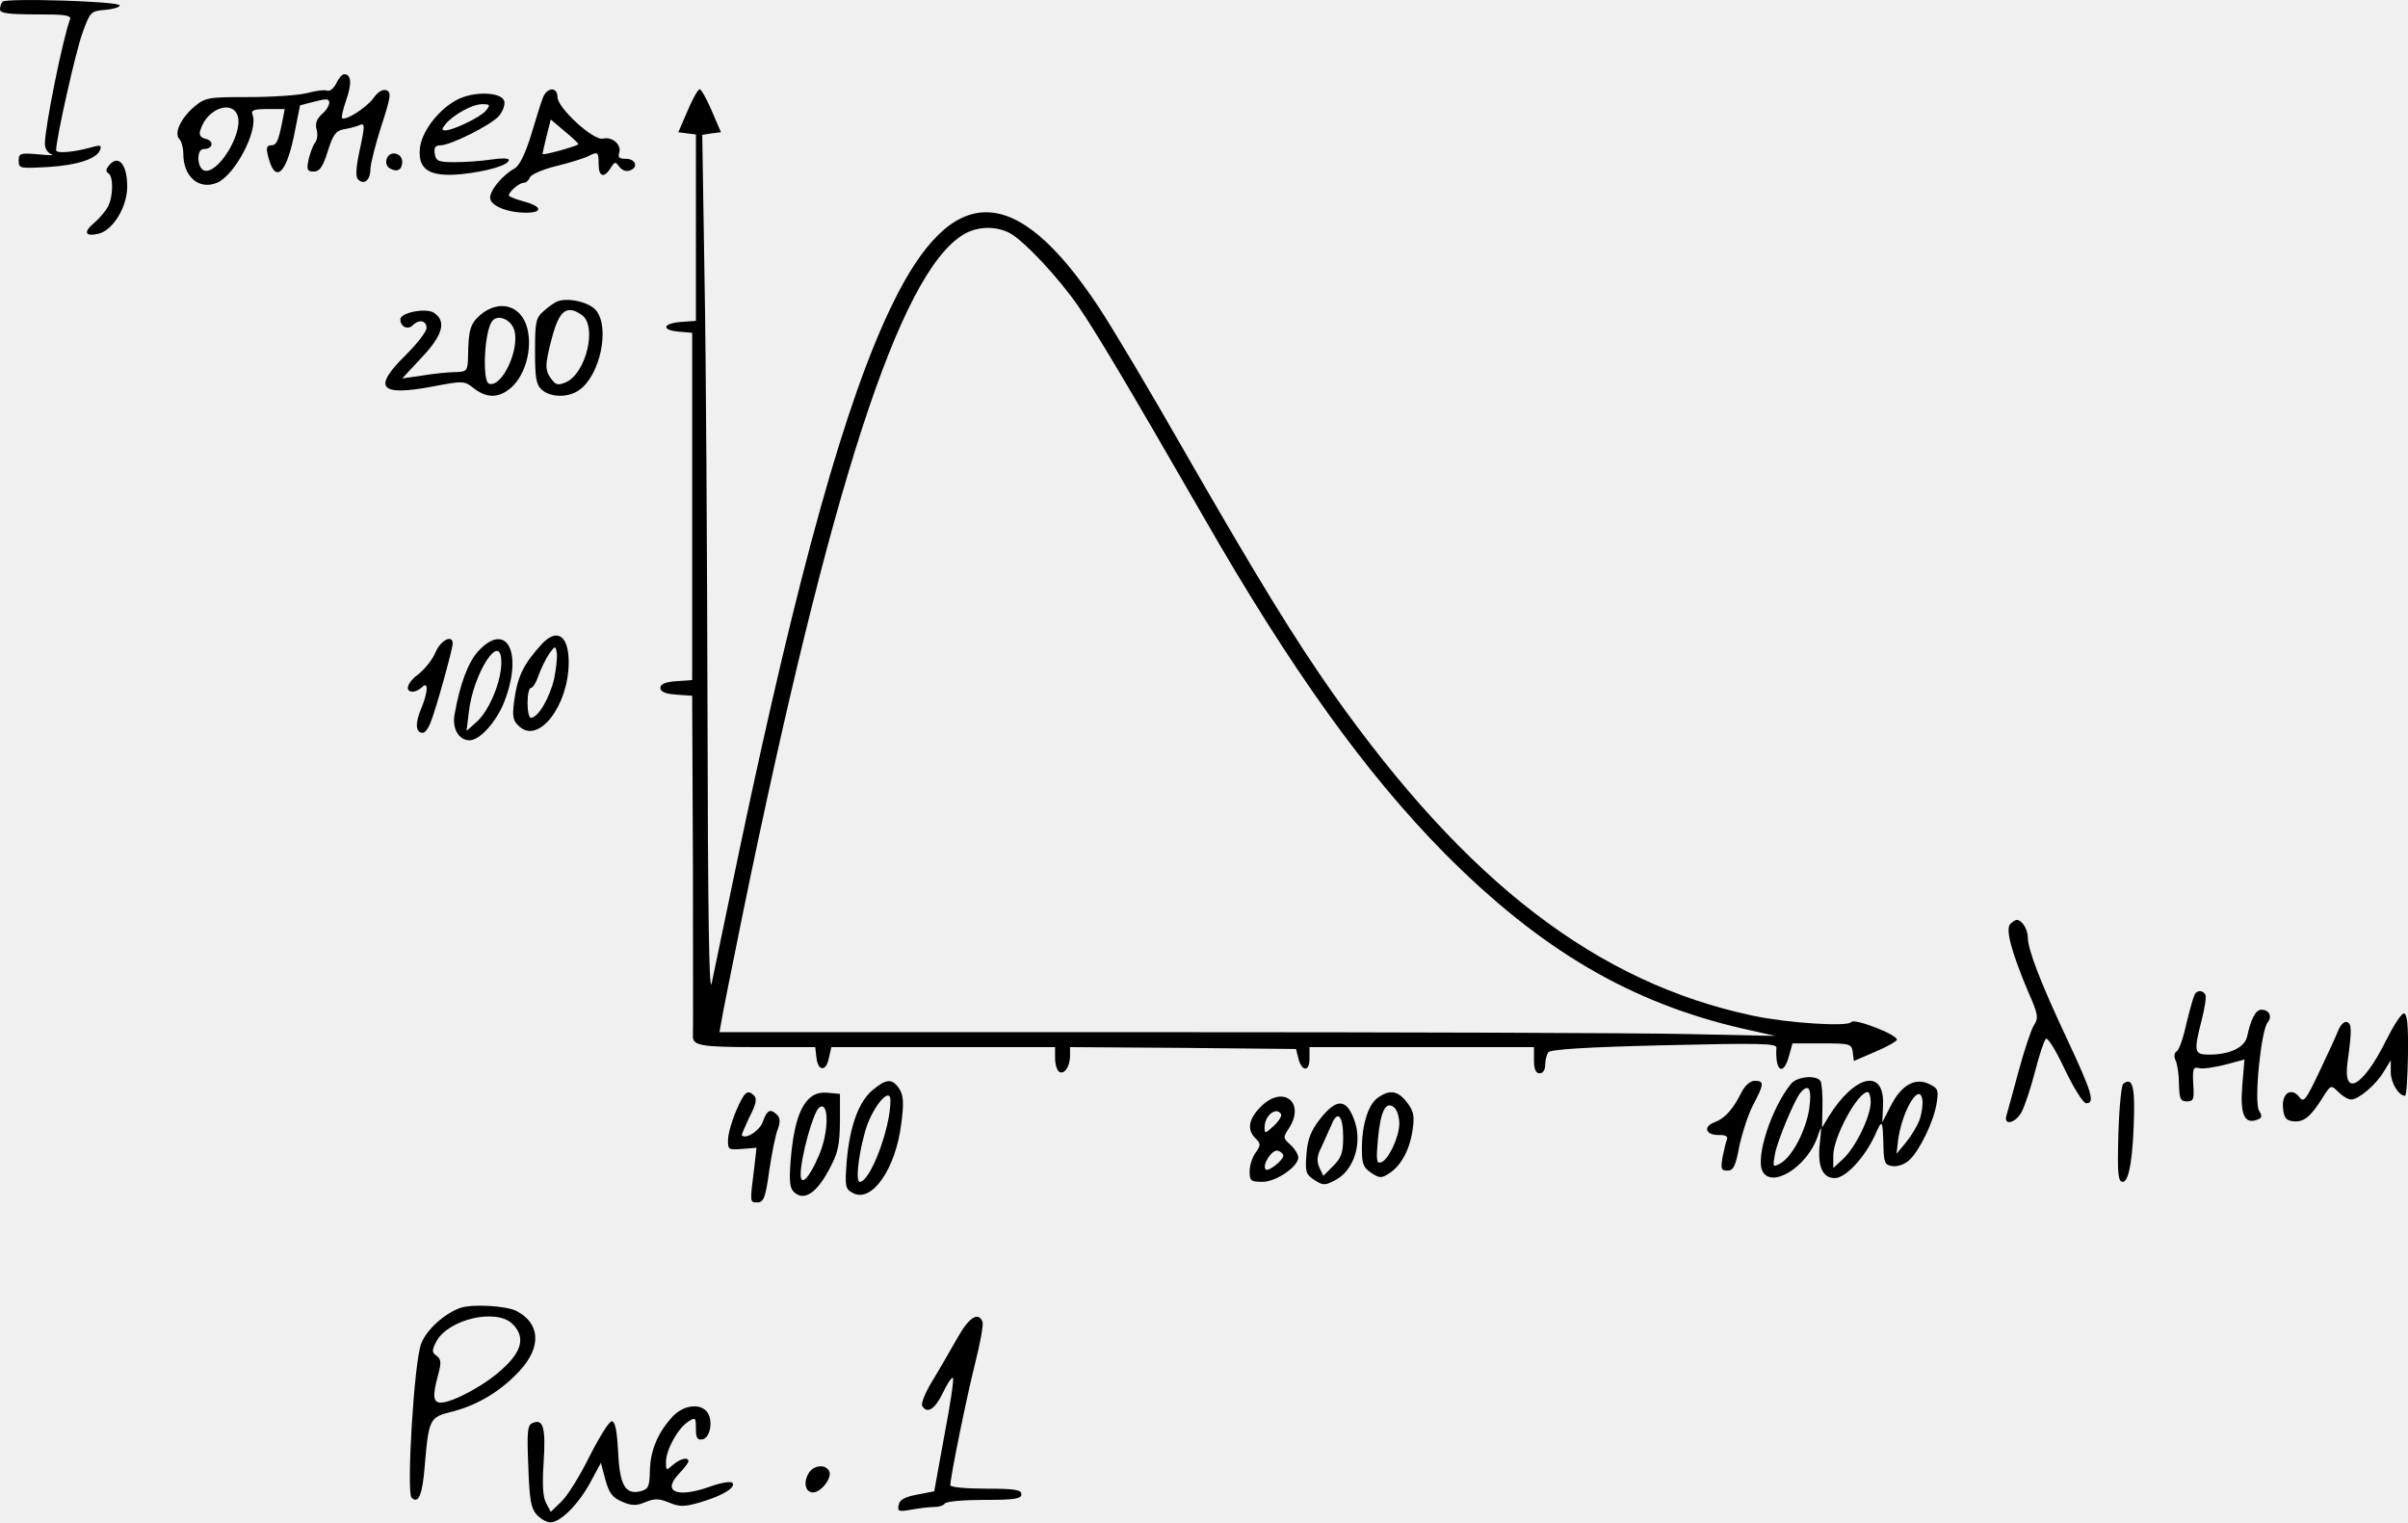
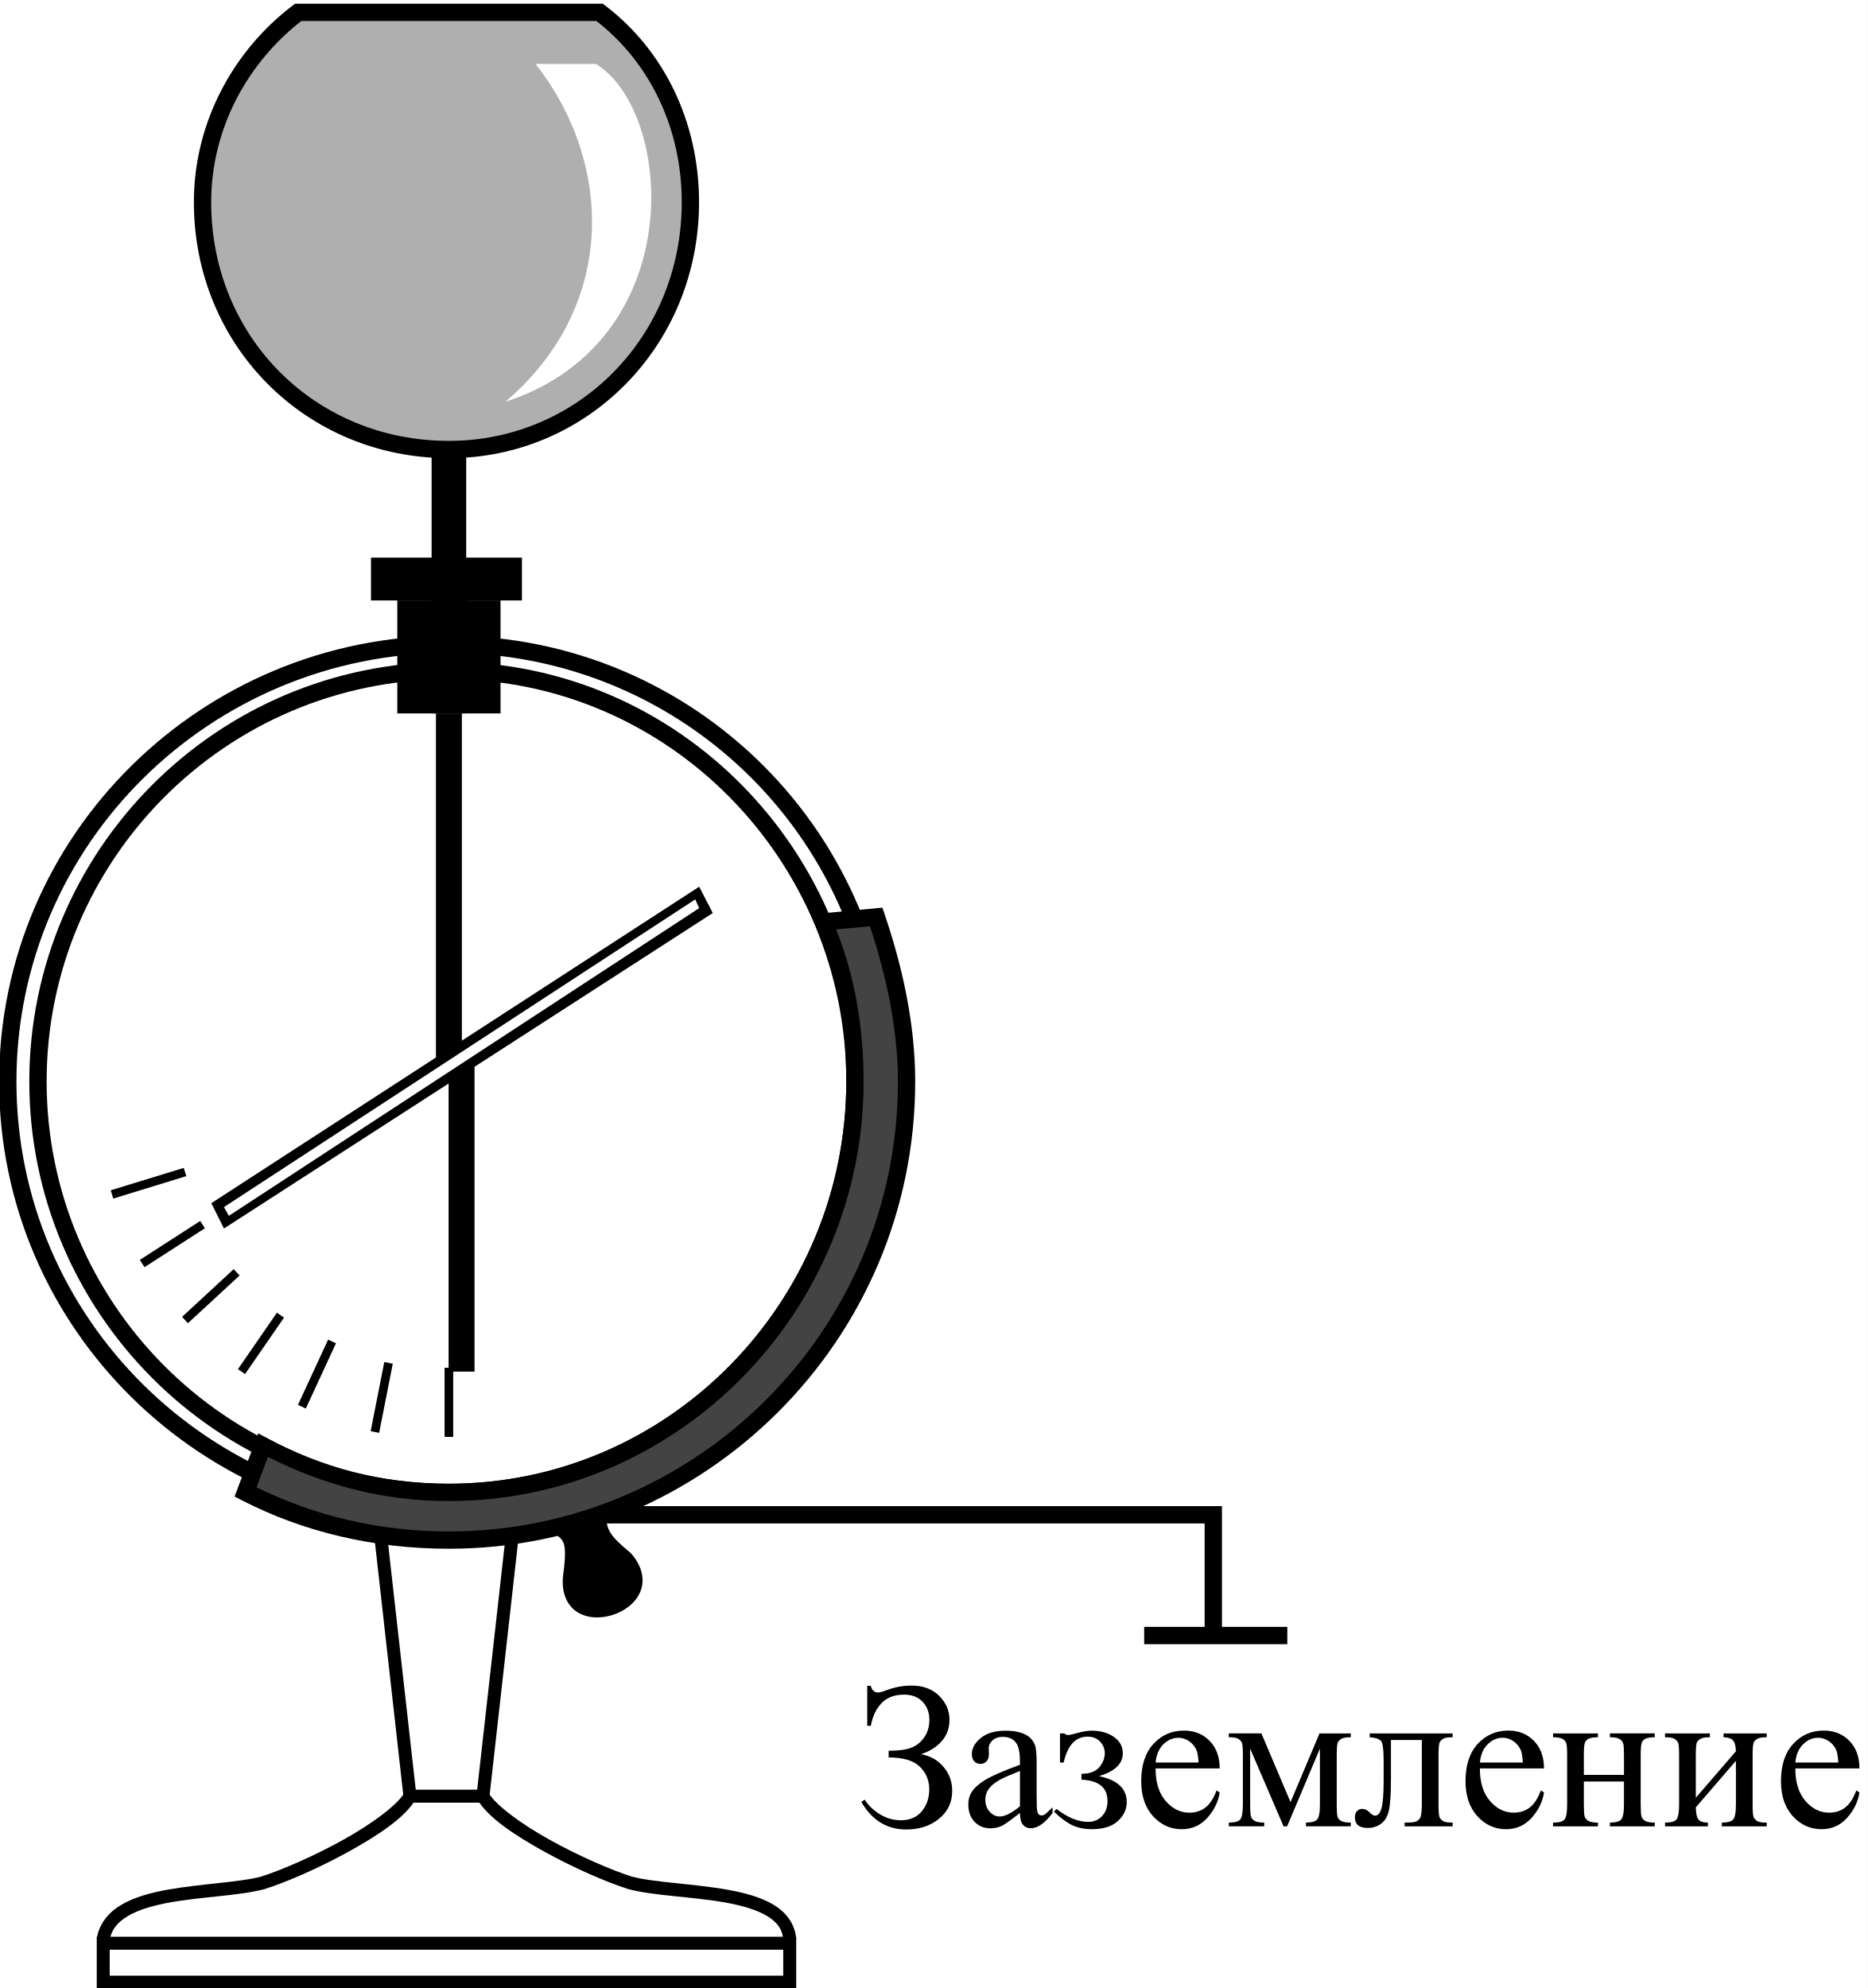
- <svg xmlns="http://www.w3.org/2000/svg" version="1.0" width="643.605pt" height="406.841pt" viewBox="0 0 643.605 406.841" preserveAspectRatio="xMidYMid meet">
-   <g transform="translate(-8,428.8409) scale(0.1,-0.1)" fill="#000000" stroke="none">
-     <path d="M87 4284 c-4 -4 -7 -13 -7 -21 0 -10 23 -13 96 -13 79 0 95 -2 91 -14 -19 -50 -67 -287 -67 -332 0 -13 8 -25 18 -28 9 -3 -7 -3 -35 0 -49 4 -53 3 -53 -17 0 -21 3 -21 78 -17 79 5 132 22 140 47 4 11 -1 12 -19 7 -48 -14 -99 -19 -99 -9 0 31 53 267 71 315 20 55 22 57 60 60 22 2 39 7 39 12 0 11 -302 20 -313 10z" />
-     <path d="M979 4066 c-7 -14 -17 -22 -24 -20 -7 3 -31 0 -53 -6 -22 -6 -93 -11 -156 -11 -110 0 -117 -1 -147 -26 -36 -31 -55 -71 -39 -87 5 -5 10 -23 10 -39 0 -61 42 -97 90 -77 48 20 111 140 95 182 -5 12 4 15 40 15 l46 0 -6 -31 c-11 -56 -16 -66 -31 -66 -11 0 -13 -7 -8 -27 18 -75 47 -54 69 49 l17 85 39 10 c31 8 39 8 39 -3 0 -8 -9 -22 -20 -31 -13 -12 -18 -24 -14 -40 4 -13 2 -29 -4 -36 -5 -6 -13 -27 -17 -44 -6 -29 -4 -33 14 -33 15 0 24 12 37 54 14 45 22 55 43 59 14 2 33 7 42 11 14 6 15 1 1 -64 -11 -51 -12 -74 -5 -81 16 -16 33 -2 33 27 0 13 13 65 29 115 26 79 27 91 14 96 -10 4 -23 -4 -35 -21 -19 -26 -76 -62 -84 -53 -2 2 3 24 11 47 16 45 14 70 -5 70 -6 0 -15 -11 -21 -24z m-263 -90 c12 -49 -56 -156 -91 -143 -19 8 -20 57 -1 57 25 0 29 21 7 27 -16 4 -20 11 -15 25 18 58 88 81 100 34z" />
-     <path d="M1531 4027 c-5 -12 -19 -58 -32 -101 -16 -51 -31 -81 -44 -88 -31 -17 -65 -57 -65 -78 0 -21 45 -40 96 -40 46 0 43 17 -6 30 -22 6 -40 13 -40 16 0 10 28 34 40 34 6 0 13 6 16 14 3 8 35 22 72 31 37 9 75 21 84 26 26 13 28 12 28 -21 0 -34 14 -39 32 -11 11 18 13 18 23 4 8 -10 19 -14 29 -10 24 9 14 32 -13 31 -16 0 -20 4 -16 16 7 22 -19 44 -43 38 -25 -7 -122 82 -122 111 0 28 -28 27 -39 -2z m95 -124 c-6 -6 -96 -31 -96 -26 0 2 5 24 11 48 l11 44 38 -32 c21 -17 37 -33 36 -34z" />
-     <path d="M1918 3993 l-25 -58 23 -3 24 -3 0 -249 0 -249 -40 -3 c-50 -4 -53 -22 -5 -26 l35 -3 0 -464 0 -464 -42 -3 c-30 -2 -43 -8 -43 -18 0 -10 13 -16 43 -18 l42 -3 2 -447 c0 -246 1 -454 0 -462 -1 -26 20 -30 175 -30 l152 0 3 -27 c4 -37 25 -40 33 -4 l7 31 299 0 299 0 0 -29 c0 -17 5 -33 11 -37 14 -8 29 14 29 44 l0 22 302 -2 302 -3 6 -24 c9 -37 30 -38 30 -2 l0 31 300 0 300 0 0 -35 c0 -24 5 -35 15 -35 9 0 15 9 15 23 0 12 4 27 8 33 5 8 101 14 309 19 252 6 301 5 301 -6 -4 -65 19 -78 34 -21 l9 32 79 0 c75 0 79 -1 82 -24 l3 -23 58 25 c31 13 57 28 57 32 0 14 -115 58 -122 47 -8 -13 -169 -3 -263 17 -416 88 -765 356 -1122 861 -102 145 -198 301 -393 640 -94 165 -200 343 -235 395 -221 333 -390 335 -550 5 -124 -254 -251 -709 -409 -1460 -35 -170 -69 -330 -74 -355 -7 -31 -10 204 -11 730 -1 426 -4 947 -8 1157 l-6 381 25 4 25 3 -25 58 c-13 31 -28 57 -32 57 -4 0 -19 -26 -32 -57z m860 -327 c38 -20 131 -119 184 -196 46 -67 127 -202 333 -560 236 -412 435 -688 645 -901 258 -260 499 -401 800 -470 l85 -19 -239 5 c-131 3 -766 5 -1411 5 l-1172 0 5 28 c2 15 28 144 57 287 234 1140 419 1712 589 1816 37 23 87 24 124 5z" />
-     <path d="M1300 4021 c-50 -27 -96 -88 -98 -133 -4 -54 28 -73 111 -65 68 7 127 24 127 38 0 5 -21 5 -47 1 -27 -4 -70 -7 -98 -7 -44 0 -50 3 -53 23 -3 16 2 22 15 22 27 0 135 54 156 78 10 11 17 29 15 39 -5 26 -82 29 -128 4z m79 -28 c-15 -18 -86 -52 -108 -53 -11 0 -11 3 0 17 22 26 72 53 98 53 21 0 22 -2 10 -17z" />
-     <path d="M1114 3865 c-4 -10 -1 -21 7 -26 20 -12 34 -5 34 17 0 24 -33 31 -41 9z" />
-     <path d="M371 3846 c-8 -10 -9 -16 -1 -21 13 -8 13 -60 -1 -88 -6 -12 -23 -32 -37 -44 -30 -25 -25 -38 12 -29 39 10 76 72 76 126 0 60 -24 87 -49 56z" />
-     <path d="M1570 3483 c-8 -3 -25 -15 -37 -26 -21 -18 -23 -30 -23 -107 0 -71 3 -90 18 -103 23 -21 71 -22 100 -1 56 39 83 167 45 213 -18 22 -75 35 -103 24z m66 -37 c40 -30 11 -154 -43 -179 -21 -9 -27 -8 -39 8 -18 24 -18 37 1 110 20 75 40 90 81 61z" />
-     <path d="M1364 3447 c-27 -24 -32 -39 -33 -112 -1 -38 -3 -40 -33 -41 -18 0 -58 -4 -88 -9 l-55 -8 53 57 c56 59 66 97 31 119 -21 13 -89 0 -89 -18 0 -20 20 -29 33 -16 17 17 37 13 37 -7 0 -10 -25 -42 -55 -72 -90 -88 -71 -111 69 -85 84 16 87 16 112 -4 32 -25 62 -27 92 -5 43 30 67 107 51 166 -16 61 -75 77 -125 35z m90 -39 c17 -50 -32 -157 -67 -145 -18 6 -13 134 7 165 13 22 50 9 60 -20z" />
-     <path d="M1527 2566 c-48 -53 -64 -85 -73 -153 -5 -40 -3 -51 14 -66 52 -48 132 56 132 172 0 72 -32 92 -73 47z m34 -92 c-12 -51 -43 -104 -62 -104 -5 0 -9 18 -9 40 0 22 4 40 9 40 5 0 14 14 20 32 6 18 19 44 28 58 16 23 18 23 21 5 2 -10 -1 -43 -7 -71z" />
-     <path d="M1244 2545 c-8 -19 -28 -44 -44 -57 -31 -22 -40 -48 -17 -48 7 0 18 5 25 12 18 18 16 -14 -3 -59 -16 -38 -14 -63 5 -63 6 0 15 12 21 28 14 34 58 193 59 210 0 26 -32 10 -46 -23z" />
-     <path d="M1359 2549 c-28 -30 -50 -90 -64 -170 -7 -37 11 -69 40 -69 28 0 74 52 94 106 49 129 5 213 -70 133z m61 -31 c0 -50 -31 -125 -63 -156 l-30 -27 6 50 c12 106 87 220 87 133z" />
-     <path d="M5453 1819 c-13 -13 2 -72 47 -179 28 -63 29 -72 16 -92 -8 -13 -26 -68 -41 -123 -15 -55 -29 -108 -32 -117 -9 -30 25 -21 41 10 8 16 24 63 35 106 11 43 24 83 29 88 5 5 26 -29 51 -82 24 -50 49 -90 57 -90 24 0 16 28 -50 169 -73 155 -106 242 -106 274 0 22 -16 47 -30 47 -3 0 -11 -5 -17 -11z" />
-     <path d="M5946 1631 c-3 -5 -13 -40 -22 -77 -8 -38 -20 -72 -26 -75 -7 -4 -8 -14 -3 -25 5 -11 9 -39 9 -64 1 -38 4 -45 21 -45 18 0 20 6 17 47 -2 40 0 46 15 42 10 -3 42 2 70 9 l52 14 -6 -71 c-6 -76 6 -103 40 -90 13 5 14 9 5 24 -14 22 5 215 23 236 13 16 4 34 -17 34 -15 0 -28 -25 -38 -72 -7 -29 -46 -48 -102 -48 -40 0 -41 8 -19 94 8 32 13 62 9 67 -7 11 -21 12 -28 0z" />
-     <path d="M6457 1507 c-62 -125 -117 -154 -102 -53 11 80 11 99 -2 103 -7 3 -18 -8 -24 -24 -6 -15 -29 -65 -51 -111 -35 -74 -41 -81 -52 -66 -21 28 -48 11 -44 -28 2 -26 8 -34 26 -36 28 -4 47 11 78 60 24 38 24 38 44 18 11 -11 26 -20 34 -20 20 0 66 39 87 74 l19 31 0 -32 c0 -28 21 -63 38 -63 4 0 7 50 8 110 1 79 -2 110 -11 110 -7 0 -28 -33 -48 -73z" />
-     <path d="M4868 1393 c-52 -62 -97 -198 -77 -235 25 -47 120 13 147 93 11 32 11 31 6 -18 -7 -61 7 -93 40 -93 29 0 80 55 107 114 20 45 21 44 23 -29 1 -44 4 -50 24 -53 13 -2 33 5 44 15 28 25 66 103 74 152 6 37 4 41 -21 53 -37 17 -74 -4 -102 -60 l-22 -43 2 46 c4 99 -75 82 -145 -30 l-18 -30 1 56 c1 31 -2 62 -5 68 -11 17 -61 13 -78 -6z m48 -65 c-8 -59 -46 -132 -78 -149 -20 -11 -20 -9 -14 25 7 37 51 142 68 164 22 26 31 12 24 -40z m164 15 c0 -38 -41 -122 -74 -152 l-26 -24 0 34 c0 48 65 169 92 169 4 0 8 -12 8 -27z m131 -46 c-6 -17 -23 -45 -37 -62 l-25 -30 4 35 c10 78 57 158 65 110 2 -11 -1 -35 -7 -53z" />
-     <path d="M2412 1375 c-37 -31 -61 -97 -69 -191 -5 -67 -4 -73 17 -84 50 -27 114 64 129 186 7 54 6 74 -5 92 -19 29 -35 28 -72 -3z m48 -28 c0 -74 -54 -217 -82 -217 -11 0 -5 64 13 130 16 64 69 130 69 87z" />
-     <path d="M4734 1368 c-22 -44 -44 -69 -72 -79 -31 -12 -23 -34 12 -34 17 1 25 -4 22 -11 -3 -7 -8 -29 -12 -48 -5 -31 -4 -36 13 -36 16 0 22 12 32 66 8 36 24 86 37 110 29 55 30 64 4 64 -12 0 -26 -12 -36 -32z" />
-     <path d="M5755 1392 c-5 -4 -11 -64 -13 -134 -3 -108 -1 -128 12 -128 17 0 28 70 30 189 1 71 -7 90 -29 73z" />
-     <path d="M2049 1323 c-12 -27 -22 -61 -23 -78 -1 -29 0 -30 38 -27 l38 3 -6 -53 c-12 -94 -12 -93 8 -93 17 0 22 12 32 85 7 47 17 97 23 111 7 19 6 30 -2 38 -18 18 -27 13 -38 -18 -8 -24 -45 -48 -56 -37 -2 1 8 23 20 49 17 32 21 49 13 57 -18 18 -26 11 -47 -37z" />
-     <path d="M2241 1351 c-26 -26 -41 -79 -48 -166 -4 -58 -2 -73 11 -84 26 -22 58 -1 91 60 25 46 29 65 30 129 l0 75 -32 3 c-22 2 -38 -3 -52 -17z m28 -150 c-26 -61 -49 -85 -49 -51 0 44 33 165 49 178 27 22 27 -65 0 -127z" />
-     <path d="M3763 1355 c-26 -18 -43 -72 -43 -137 0 -40 4 -50 25 -64 23 -15 27 -15 50 0 31 21 54 64 61 118 5 35 2 48 -16 71 -24 31 -46 34 -77 12z m57 -69 c0 -36 -29 -98 -49 -104 -12 -4 -13 7 -8 63 7 75 21 102 43 84 8 -6 14 -26 14 -43z" />
-     <path d="M3450 1331 c-33 -33 -38 -62 -14 -85 14 -14 14 -18 0 -38 -9 -12 -16 -35 -16 -50 0 -25 3 -28 34 -28 37 0 96 41 96 65 0 8 -9 23 -21 34 -20 18 -20 20 -4 44 45 70 -16 117 -75 58z m54 -20 c3 -4 -6 -19 -19 -31 -24 -22 -25 -22 -25 -4 0 31 31 56 44 35z m6 -111 c0 -12 -40 -44 -47 -37 -11 12 18 56 33 50 8 -3 14 -8 14 -13z" />
-     <path d="M3609 1299 c-25 -32 -34 -54 -37 -94 -4 -48 -2 -55 21 -70 23 -15 28 -15 55 -1 51 26 75 101 51 163 -21 56 -47 56 -90 2z m61 -50 c0 -41 -5 -55 -27 -77 l-26 -26 -11 23 c-7 17 -6 31 6 54 8 18 20 45 27 60 16 40 31 24 31 -34z" />
-     <path d="M1310 793 c-42 -15 -90 -58 -104 -95 -19 -45 -40 -397 -26 -412 18 -18 29 7 35 82 11 130 13 133 74 148 69 18 130 55 180 109 59 64 55 127 -9 160 -28 14 -118 19 -150 8z m140 -43 c34 -34 26 -72 -26 -119 -45 -43 -134 -91 -166 -91 -21 0 -22 19 -7 74 9 33 8 42 -4 51 -13 9 -13 14 -1 38 32 60 161 90 204 47z" />
-     <path d="M2639 713 c-18 -32 -48 -84 -67 -115 -19 -31 -31 -61 -27 -67 13 -22 34 -9 55 35 12 25 24 43 27 40 3 -3 -7 -72 -23 -154 l-27 -149 -46 -9 c-33 -6 -47 -14 -49 -28 -4 -17 0 -18 34 -12 22 4 49 7 61 7 12 0 25 4 28 9 3 6 51 10 106 10 81 0 99 3 99 15 0 12 -17 15 -95 15 -53 0 -95 4 -95 9 0 22 43 233 66 325 14 54 23 105 20 112 -11 28 -36 12 -67 -43z" />
-     <path d="M1878 503 c-40 -43 -60 -92 -61 -145 -1 -43 -4 -49 -25 -55 -41 -10 -56 17 -60 107 -3 56 -8 80 -17 80 -7 0 -33 -42 -59 -93 -25 -51 -59 -106 -75 -121 l-29 -28 -12 23 c-9 15 -11 50 -7 109 6 92 -1 117 -28 106 -15 -5 -17 -19 -13 -115 3 -90 7 -113 22 -130 11 -12 27 -21 37 -21 27 0 75 48 107 107 l28 52 12 -45 c10 -36 19 -48 45 -59 26 -11 38 -11 62 -1 24 10 36 10 63 -1 29 -12 41 -12 85 1 58 17 96 40 84 52 -4 4 -29 0 -55 -9 -90 -33 -134 -17 -88 32 14 15 26 30 26 34 0 13 -23 7 -42 -10 -17 -15 -18 -15 -18 8 0 32 31 89 58 107 21 14 22 13 22 -18 0 -25 4 -31 18 -28 21 4 29 53 11 74 -19 23 -63 17 -91 -13z" />
-     <path d="M2240 349 c-13 -24 -7 -49 13 -49 21 0 50 37 44 55 -9 22 -44 19 -57 -6z" />
+ <svg xmlns="http://www.w3.org/2000/svg" width="102.805" height="109.433" viewBox="0 0 102.805 109.433" version="1.1" id="svg1">
+   <defs id="defs1">
+     <clipPath clipPathUnits="userSpaceOnUse" id="clipPath720">
+       <path d="M 0,841.98 H 595.2 V 0 H 0 Z" id="path720" />
+     </clipPath>
+     <clipPath clipPathUnits="userSpaceOnUse" id="clipPath721">
+       <path d="M 0,841.98 H 595.2 V 0 H 0 Z" id="path721" />
+     </clipPath>
+     <clipPath clipPathUnits="userSpaceOnUse" id="clipPath726">
+       <path d="M 0,0 H 595.22 V 842 H 0 Z" transform="translate(-476.16,-624.68)" id="path726" />
+     </clipPath>
+     <clipPath clipPathUnits="userSpaceOnUse" id="clipPath728">
+       <path d="m 423.48,591.68 h 60.6 v 65.88 h -60.6 z" transform="translate(-478.02,-624.68)" id="path728" />
+     </clipPath>
+     <clipPath clipPathUnits="userSpaceOnUse" id="clipPath730">
+       <path d="M 0,0 H 595.22 V 842 H 0 Z" transform="translate(-451.14,-607.04)" id="path730" />
+     </clipPath>
+     <clipPath clipPathUnits="userSpaceOnUse" id="clipPath732">
+       <path d="M 0,0 H 595.22 V 842 H 0 Z" transform="translate(-447.42,-607.34)" id="path732" />
+     </clipPath>
+     <clipPath clipPathUnits="userSpaceOnUse" id="clipPath734">
+       <path d="M 0,0 H 595.22 V 842 H 0 Z" transform="translate(-443.94,-608.66)" id="path734" />
+     </clipPath>
+     <clipPath clipPathUnits="userSpaceOnUse" id="clipPath736">
+       <path d="M 0,0 H 595.22 V 842 H 0 Z" transform="translate(-440.76,-610.28)" id="path736" />
+     </clipPath>
+     <clipPath clipPathUnits="userSpaceOnUse" id="clipPath738">
+       <path d="M 0,0 H 595.22 V 842 H 0 Z" transform="translate(-438.06,-612.92)" id="path738" />
+     </clipPath>
+     <clipPath clipPathUnits="userSpaceOnUse" id="clipPath740">
+       <path d="M 0,0 H 595.22 V 842 H 0 Z" transform="translate(-435.96,-615.86)" id="path740" />
+     </clipPath>
+     <clipPath clipPathUnits="userSpaceOnUse" id="clipPath742">
+       <path d="M 0,0 H 595.22 V 842 H 0 Z" transform="translate(-434.88,-619.1)" id="path742" />
+     </clipPath>
+     <clipPath clipPathUnits="userSpaceOnUse" id="clipPath744">
+       <path d="M 0,0 H 595.22 V 842 H 0 Z" transform="translate(-451.14,-647.36)" id="path744" />
+     </clipPath>
+     <clipPath clipPathUnits="userSpaceOnUse" id="clipPath746">
+       <path d="M 0,0 H 595.22 V 842 H 0 Z" transform="translate(-451.14,-663.62)" id="path746" />
+     </clipPath>
+     <clipPath clipPathUnits="userSpaceOnUse" id="clipPath748">
+       <path d="M 0,0 H 595.22 V 842 H 0 Z" transform="translate(-460.44,-690.56)" id="path748" />
+     </clipPath>
+     <clipPath clipPathUnits="userSpaceOnUse" id="clipPath750">
+       <path d="M 0,0 H 595.22 V 842 H 0 Z" transform="translate(-456.48,-687.38)" id="path750" />
+     </clipPath>
+     <clipPath clipPathUnits="userSpaceOnUse" id="clipPath753">
+       <path d="M 0,0 H 595.22 V 842 H 0 Z" transform="translate(-451.92,-626)" id="path753" />
+     </clipPath>
+     <clipPath clipPathUnits="userSpaceOnUse" id="clipPath755">
+       <path d="M 0,0 H 595.22 V 842 H 0 Z" transform="translate(-436.74,-616.94)" id="path755" />
+     </clipPath>
+     <clipPath clipPathUnits="userSpaceOnUse" id="clipPath757">
+       <path d="M 0,0 H 595.22 V 842 H 0 Z" transform="translate(-466.32,-635.9)" id="path757" />
+     </clipPath>
+     <clipPath clipPathUnits="userSpaceOnUse" id="clipPath759">
+       <path d="M 0,0 H 595.22 V 842 H 0 Z" transform="translate(-498.24,-590.54)" id="path759" />
+     </clipPath>
+     <clipPath clipPathUnits="userSpaceOnUse" id="clipPath761">
+       <path d="M 0,0 H 595.22 V 842 H 0 Z" transform="translate(-493.98,-590.54)" id="path761" />
+     </clipPath>
+     <clipPath clipPathUnits="userSpaceOnUse" id="clipPath763">
+       <path d="m 425.28,568.82 h 51.6 v 7.32 h -51.6 z" id="path763" />
+     </clipPath>
+     <clipPath clipPathUnits="userSpaceOnUse" id="clipPath765">
+       <path d="M 0,0 H 595.22 V 842 H 0 Z" transform="translate(-446.88,-597.2)" id="path765" />
+     </clipPath>
+     <clipPath clipPathUnits="userSpaceOnUse" id="clipPath767">
+       <path d="M 0,0 H 595.22 V 842 H 0 Z" transform="translate(-429.84,-571.82)" id="path767" />
+     </clipPath>
+     <clipPath clipPathUnits="userSpaceOnUse" id="clipPath769">
+       <path d="M 0,0 H 595.22 V 842 H 0 Z" transform="translate(-472.14,-571.82)" id="path769" />
+     </clipPath>
+     <clipPath clipPathUnits="userSpaceOnUse" id="clipPath771">
+       <path d="M 0,0 H 595.22 V 842 H 0 Z" transform="translate(-457.8,-597.2)" id="path771" />
+     </clipPath>
+     <clipPath clipPathUnits="userSpaceOnUse" id="clipPath773">
+       <path d="M 0,0 H 595.22 V 842 H 0 Z" transform="translate(-474.3,-634.52)" id="path773" />
+     </clipPath>
+   </defs>
+   <g id="layer1" transform="translate(-54,-19)">
+     <g id="g723" transform="translate(-353.8421,-136.3621)">
+       <path d="m 423.48,568.82 h 115.08 v 122.5 H 423.48 Z" style="fill:#ffffff;fill-opacity:1;fill-rule:nonzero;stroke:none" transform="matrix(0.8933333,0,0,-0.8933333,29.53333,772.9413)" clip-path="url(#clipPath720)" id="path722" />
+       <path d="m 423.48,568.82 h 115.08 v 122.5 H 423.48 Z" style="fill:#ffffff;fill-opacity:1;fill-rule:nonzero;stroke:none" transform="matrix(0.8933333,0,0,-0.8933333,29.53333,772.9413)" clip-path="url(#clipPath721)" id="path723" />
+     </g>
+     <path id="path724" d="m 74.422,52.053 h 8.308 v -2.358 h -8.308 z" style="fill:#000000;fill-opacity:1;fill-rule:nonzero;stroke:none;stroke-width:0.893" />
+     <path style="color:#000000;fill:#000000;stroke-miterlimit:10;-inkscape-stroke:none" d="m -25.02,-25.854 c -14.389,0 -25.854,11.706 -25.854,25.854 0,14.148 11.465,25.854 25.854,25.854 14.154,0 25.553,-11.707 25.553,-25.854 0,-14.146 -11.399,-25.854 -25.553,-25.854 z m 0,1.066 c 13.566,0 24.486,11.213 24.486,24.787 0,13.574 -10.92,24.787 -24.486,24.787 -13.811,0 -24.787,-11.215 -24.787,-24.787 0,-13.572 10.976,-24.787 24.787,-24.787 z" id="path725" transform="matrix(0.8933333,0,0,-0.8933333,101.0608,78.53174)" />
+     <path style="color:#000000;fill:#000000;stroke-miterlimit:10;-inkscape-stroke:none" d="m -26.881,-27.473 c -15.225,0 -27.713,12.242 -27.713,27.473 0,15.231 12.487,27.473 27.713,27.473 15.167,0 27.414,-12.247 27.414,-27.473 0,-15.225 -12.248,-27.473 -27.414,-27.473 z m 0,1.066 c 14.593,0 26.348,11.752 26.348,26.406 0,14.655 -11.754,26.406 -26.348,26.406 -14.655,0 -26.646,-11.757 -26.646,-26.406 0,-14.649 11.992,-26.406 26.646,-26.406 z" id="path727" transform="matrix(0.8933333,0,0,-0.8933333,102.7224,78.53174)" />
+     <path style="color:#000000;fill:#000000;stroke-miterlimit:10;-inkscape-stroke:none" d="M -0.266,-4.26 V 0 h 0.531 v -4.26 z" id="path729" transform="matrix(0.8933333,0,0,-0.8933333,78.7096,94.29014)" />
+     <path style="color:#000000;fill:#000000;stroke-miterlimit:10;-inkscape-stroke:none" d="m -0.578,-4.312 -0.523,0.104 0.84,4.26 0.523,-0.102 z" id="path731" transform="matrix(0.8933333,0,0,-0.8933333,75.3864,94.02214)" />
+     <path style="color:#000000;fill:#000000;stroke-miterlimit:10;-inkscape-stroke:none" d="m -1.617,-4.133 -0.484,0.225 1.859,4.02 0.484,-0.223 z" id="path733" transform="matrix(0.8933333,0,0,-0.8933333,72.2776,92.84294)" />
+     <path style="color:#000000;fill:#000000;stroke-miterlimit:10;-inkscape-stroke:none" d="M -2.18,-3.631 -2.619,-3.328 -0.219,0.15 0.219,-0.15 Z" id="path735" transform="matrix(0.8933333,0,0,-0.8933333,69.4368,91.39574)" />
+     <path style="color:#000000;fill:#000000;stroke-miterlimit:10;-inkscape-stroke:none" d="m -3,-3.135 -0.361,0.391 3.18,2.939 0.363,-0.391 z" id="path737" transform="matrix(0.8933333,0,0,-0.8933333,67.0248,89.03734)" />
+     <path style="color:#000000;fill:#000000;stroke-miterlimit:10;-inkscape-stroke:none" d="m -3.576,-2.623 -0.289,0.447 3.721,2.4 0.289,-0.449 z" id="path739" transform="matrix(0.8933333,0,0,-0.8933333,65.1488,86.41094)" />
+     <path style="color:#000000;fill:#000000;stroke-miterlimit:10;-inkscape-stroke:none" d="m -4.422,-1.635 -0.156,0.51 4.5,1.379 0.156,-0.508 z" id="path741" transform="matrix(0.8933333,0,0,-0.8933333,64.184,83.51654)" />
+     <path style="color:#000000;fill:#000000;stroke-miterlimit:10;-inkscape-stroke:none" d="M -0.799,-21.9 V 0 h 1.598 v -21.9 z" id="path743" transform="matrix(0.8933333,0,0,-0.8933333,78.7096,58.27094)" />
+     <path style="color:#000000;fill:#000000;stroke-miterlimit:10;-inkscape-stroke:none" d="M -1.066,-16.26 V 0 h 2.133 v -16.26 z" id="path745" transform="matrix(0.8933333,0,0,-0.8933333,78.7096,43.74534)" />
+     <g id="path747" clip-path="url(#clipPath748)" transform="matrix(0.8933333,0,0,-0.8933333,87.0176,19.67894)">
+       <path style="color:#000000;fill:#afafaf;stroke-miterlimit:10;-inkscape-stroke:none" d="m 0,0 c 3.48,-2.64 5.58,-6.9 5.58,-11.7 0,-8.58 -6.66,-15.24 -14.88,-15.24 -8.52,0 -15.18,6.66 -15.18,15.24 0,4.8 2.4,9.06 5.88,11.7 z" id="path5" />
+       <path style="color:#000000;fill:#000000;stroke-miterlimit:10;-inkscape-stroke:none" d="m -9.301,-27.473 c -8.798,0 -15.713,6.918 -15.713,15.773 0,4.978 2.486,9.388 6.092,12.123 l 0.143,0.109 H 0.18 L 0.322,0.424 C 3.94,-2.321 6.113,-6.744 6.113,-11.699 c 0,-8.856 -6.906,-15.773 -15.414,-15.773 z m 0,1.066 c 7.932,0 14.348,6.403 14.348,14.707 0,4.586 -1.988,8.624 -5.256,11.166 H -18.393 c -3.286,-2.551 -5.555,-6.602 -5.555,-11.166 0,-8.304 6.404,-14.707 14.646,-14.707 z" id="path6" />
+     </g>
+     <path id="path749" d="M 0,0 C 3.72,0 3.72,0 3.72,0 8.52,-2.94 9.54,-17.1 -1.86,-20.82 5.04,-14.94 4.8,-6.12 0,0" style="fill:#ffffff;fill-opacity:1;fill-rule:nonzero;stroke:none" transform="matrix(0.8933333,0,0,-0.8933333,83.48,22.51974)" clip-path="url(#clipPath750)" />
+     <path id="path751" d="m 75.869,58.271 h 5.682 v -6.218 h -5.682 z" style="fill:#000000;fill-opacity:1;fill-rule:nonzero;stroke:none;stroke-width:0.893" />
+     <path style="color:#000000;fill:#000000;stroke-miterlimit:10;-inkscape-stroke:none" d="M -0.799,-19.199 V 0 h 1.598 v -19.199 z" id="path752" transform="matrix(0.8933333,0,0,-0.8933333,79.4064,77.35254)" />
+     <path id="path754" d="M 0,0 29.58,19.2 30.36,18.42 0.84,-0.78 0,0" style="fill:#ffffff;fill-opacity:1;fill-rule:nonzero;stroke:none" transform="matrix(0.8933333,0,0,-0.8933333,65.8456,85.44614)" clip-path="url(#clipPath755)" />
+     <path id="path756" d="m 0,0 0.24,-0.54 -28.98,-18.96 -0.3,0.54 z m 0.24,0.78 -30.06,-19.5 0.78,-1.56 30.12,19.44 -0.84,1.62" style="fill:#000000;fill-opacity:1;fill-rule:nonzero;stroke:none" transform="matrix(0.8933333,0,0,-0.8933333,92.2704,68.50854)" clip-path="url(#clipPath757)" />
+     <path style="color:#000000;fill:#000000;stroke-miterlimit:10;-inkscape-stroke:none" d="M -0.533,0 V 6.906 H -37.801 V 7.973 H 0.533 V 0 Z" id="path758" transform="matrix(0.8933333,0,0,-0.8933333,120.7856,109.0301)" />
+     <path style="color:#000000;fill:#000000;stroke-miterlimit:10;-inkscape-stroke:none" d="M 0,-0.533 V 0.533 H 8.82 V -0.533 Z" id="path760" transform="matrix(0.8933333,0,0,-0.8933333,116.98,109.0301)" />
+     <path style="color:#000000;fill:#000000;stroke-miterlimit:10;-inkscape-stroke:none" d="m 429.441,568.781 v 3.199 h 43.098 v -3.199 h -0.398 z m 0.799,0.799 h 41.5 v 1.6 h -41.5 z" id="path762" transform="matrix(0.8933333,0,0,-0.8933333,-324.3088,636.5792)" />
+     <path style="color:#000000;fill:#000000;stroke-miterlimit:10;-inkscape-stroke:none" d="M 1.502,-16.959 -0.396,-0.045 0.396,0.045 2.217,-16.16 H 6.002 L 7.822,0.045 8.617,-0.045 6.717,-16.959 Z" id="path764" transform="matrix(0.8933333,0,0,-0.8933333,74.904,103.0805)" />
+     <path style="color:#000000;fill:#000000;stroke-miterlimit:10;-inkscape-stroke:none" d="m 0.395,-0.066 -0.789,0.133 C -0.238,1.004 0.364,1.69 1.15,2.146 1.937,2.603 2.914,2.867 3.949,3.055 6.014,3.429 8.342,3.5 9.723,3.863 c 1.279,0.407 3.264,1.27 5.039,2.254 1.777,0.985 3.355,2.151 3.793,2.904 L 19.246,8.619 C 18.604,7.513 16.972,6.428 15.148,5.418 13.325,4.408 11.322,3.533 9.961,3.1 l -0.01,-0.004 -0.008,-0.002 C 8.382,2.68 6.071,2.629 4.092,2.27 3.102,2.09 2.203,1.833 1.553,1.455 0.903,1.077 0.508,0.616 0.395,-0.066 Z" id="path766" transform="matrix(0.8933333,0,0,-0.8933333,59.6816,125.7533)" />
+     <path style="color:#000000;fill:#000000;stroke-miterlimit:10;-inkscape-stroke:none" d="m -0.398,-0.029 c -0.05,0.673 -0.4,1.112 -1.031,1.486 -0.632,0.374 -1.54,0.633 -2.549,0.813 -2.017,0.359 -4.4,0.409 -5.965,0.824 l -0.008,0.002 -0.01,0.004 c -1.361,0.433 -3.364,1.308 -5.188,2.318 -1.823,1.01 -3.455,2.095 -4.098,3.201 l 0.691,0.402 c 0.438,-0.754 2.016,-1.92 3.793,-2.904 1.775,-0.984 3.76,-1.847 5.039,-2.254 C -8.345,3.501 -5.94,3.431 -3.838,3.057 -2.784,2.869 -1.798,2.605 -1.021,2.145 -0.245,1.684 0.328,0.976 0.398,0.029 Z" id="path768" transform="matrix(0.8933333,0,0,-0.8933333,97.4696,125.7533)" />
+     <g id="path770" clip-path="url(#clipPath771)" transform="matrix(0.8933333,0,0,-0.8933333,84.6592,103.0805)">
+       <path style="color:#000000;fill:#000000;stroke-miterlimit:10;-inkscape-stroke:none" d="M 0,0 C 0.78,-0.54 1.08,-0.78 0.78,-2.94 0.24,-6.96 6.9,-4.8 4.26,-1.86 2.94,-0.78 2.64,-0.3 2.64,0.78" id="path3" />
+       <path style="color:#000000;fill:#000000;stroke-miterlimit:10;-inkscape-stroke:none" d="M 2.312,-5.541 C 1.939,-5.52 1.577,-5.419 1.256,-5.219 0.614,-4.817 0.236,-3.994 0.385,-2.887 v 0.002 c 0.147,1.06 0.127,1.613 0.031,1.895 -0.096,0.282 -0.256,0.394 -0.643,0.662 l 0.453,0.656 c 0.393,-0.272 0.773,-0.549 0.947,-1.062 0.174,-0.513 0.155,-1.16 0.002,-2.26 -0.121,-0.902 0.132,-1.314 0.504,-1.547 0.372,-0.232 0.959,-0.263 1.506,-0.088 0.547,0.175 1.021,0.545 1.203,0.957 0.182,0.412 0.162,0.89 -0.426,1.545 l 0.045,-0.043 C 3.337,-1.621 2.898,-1.21 2.615,-0.75 c -0.283,0.46 -0.375,0.952 -0.375,1.529 h 0.799 c 0,-0.503 0.059,-0.789 0.256,-1.109 0.197,-0.32 0.57,-0.69 1.219,-1.221 l 0.023,-0.02 0.02,-0.023 c 0.732,-0.815 0.869,-1.708 0.562,-2.402 C 4.812,-4.69 4.15,-5.16 3.43,-5.391 3.07,-5.506 2.686,-5.562 2.312,-5.541 Z" id="path4" />
+     </g>
+     <g id="path772" clip-path="url(#clipPath773)" transform="matrix(0.8933333,0,0,-0.8933333,99.3992,69.74134)">
+       <path style="color:#000000;fill:#434343;stroke-miterlimit:10;-inkscape-stroke:none" d="m 0,0 c 1.32,-2.88 1.86,-6.36 1.86,-9.84 0,-13.86 -11.16,-25.32 -25.02,-25.32 -4.26,0 -7.98,1.02 -11.46,2.88 -1.08,-2.88 -1.08,-2.88 -1.08,-2.88 3.72,-1.92 7.98,-2.94 12.54,-2.94 15.42,0 28.2,12.54 28.2,28.26 0,3.48 -0.78,6.96 -1.86,10.14 z" id="path1" />
+       <path style="color:#000000;fill:#000000;stroke-miterlimit:10;-inkscape-stroke:none" d="m -23.16,-38.633 c -4.639,0 -8.986,1.039 -12.785,3 l -0.42,0.217 1.459,3.893 0.537,-0.287 c 3.412,-1.824 7.034,-2.816 11.209,-2.816 13.566,0 24.486,11.213 24.486,24.787 0,3.425 -0.535,6.835 -1.811,9.617 L -0.797,0.461 -0.051,0.531 3.549,0.871 3.686,0.471 C 4.778,-2.747 5.572,-6.28 5.572,-9.84 c 0,-16.009 -13.023,-28.793 -28.732,-28.793 z m 0,1.066 c 15.131,0 27.668,12.295 27.668,27.727 0,3.26 -0.726,6.532 -1.725,9.566 L 0.695,-0.471 C 1.854,-3.308 2.393,-6.559 2.393,-9.84 c 0,-14.146 -11.399,-25.854 -25.553,-25.854 -4.126,0 -7.755,1.004 -11.15,2.723 l -0.703,-1.877 c 3.542,-1.744 7.543,-2.719 11.854,-2.719 z" id="path2" />
+     </g>
+     <path style="font-size:11.429px;font-family:'Times New Roman';stroke-width:0.894" d="m 101.843,113.881 v -2.199 h 0.195 q 0.089,0.368 0.413,0.368 0.123,0 0.525,-0.151 0.631,-0.229 1.323,-0.229 0.938,0 1.507,0.564 0.569,0.564 0.569,1.317 0,0.686 -0.43,1.177 -0.43,0.485 -1.138,0.714 0.77,0.14 1.244,0.703 0.474,0.558 0.474,1.317 0,0.938 -0.725,1.529 -0.725,0.592 -1.802,0.592 -1.602,0 -2.483,-1.518 l 0.19,-0.123 q 0.285,0.463 0.826,0.798 0.541,0.335 1.166,0.335 0.742,0 1.15,-0.491 0.413,-0.497 0.413,-1.211 0,-0.737 -0.519,-1.244 -0.519,-0.508 -1.719,-0.508 v -0.368 q 0.848,0 1.278,-0.179 0.43,-0.179 0.698,-0.58 0.268,-0.402 0.268,-0.932 0,-0.614 -0.374,-1.004 -0.374,-0.391 -1.016,-0.391 -0.798,0 -1.25,0.474 -0.446,0.469 -0.586,1.239 z m 8.415,4.794 q -0.787,0.608 -0.988,0.703 -0.301,0.14 -0.642,0.14 -0.53,0 -0.876,-0.363 -0.34,-0.363 -0.34,-0.954 0,-0.374 0.167,-0.647 0.229,-0.379 0.792,-0.714 0.569,-0.335 1.886,-0.815 v -0.201 q 0,-0.765 -0.246,-1.049 -0.24,-0.285 -0.703,-0.285 -0.352,0 -0.558,0.19 -0.212,0.19 -0.212,0.435 l 0.011,0.324 q 0,0.257 -0.134,0.396 -0.128,0.14 -0.34,0.14 -0.206,0 -0.34,-0.145 -0.128,-0.145 -0.128,-0.396 0,-0.48 0.491,-0.882 0.491,-0.402 1.378,-0.402 0.681,0 1.116,0.229 0.329,0.173 0.485,0.541 0.1,0.24 0.1,0.982 v 1.736 q 0,0.731 0.028,0.898 0.028,0.162 0.089,0.218 0.067,0.056 0.151,0.056 0.089,0 0.156,-0.039 0.117,-0.072 0.452,-0.407 v 0.312 q -0.625,0.837 -1.194,0.837 -0.273,0 -0.435,-0.19 -0.162,-0.19 -0.167,-0.647 z m 0,-0.363 v -1.948 q -0.843,0.335 -1.088,0.474 -0.441,0.246 -0.631,0.513 -0.19,0.268 -0.19,0.586 0,0.402 0.24,0.67 0.24,0.262 0.552,0.262 0.424,0 1.116,-0.558 z m 2.207,-2.411 v -1.602 h 0.234 q 0.1,0.089 0.223,0.089 0.095,0 0.413,-0.089 0.53,-0.151 0.865,-0.151 0.737,0 1.228,0.34 0.497,0.34 0.497,0.904 0,0.865 -1.311,1.256 1.529,0.318 1.529,1.434 0,0.586 -0.491,1.038 -0.491,0.446 -1.429,0.446 -0.614,0 -1.083,-0.218 -0.463,-0.223 -1.01,-0.748 l 0.145,-0.145 q 0.915,0.709 1.736,0.709 0.469,0 0.77,-0.318 0.301,-0.318 0.301,-0.826 0,-1.111 -1.434,-1.177 v -0.324 q 0.675,0 0.977,-0.357 0.307,-0.363 0.307,-0.776 0,-0.363 -0.262,-0.636 -0.257,-0.273 -0.686,-0.273 -0.993,0 -1.317,1.423 z m 5.267,0.324 q -0.006,1.138 0.552,1.786 0.558,0.647 1.311,0.647 0.502,0 0.871,-0.273 0.374,-0.279 0.625,-0.949 l 0.173,0.112 q -0.117,0.765 -0.681,1.395 -0.564,0.625 -1.412,0.625 -0.921,0 -1.579,-0.714 -0.653,-0.72 -0.653,-1.931 0,-1.311 0.67,-2.042 0.675,-0.737 1.691,-0.737 0.859,0 1.412,0.569 0.552,0.564 0.552,1.512 z m 0,-0.324 h 2.366 q -0.028,-0.491 -0.117,-0.692 -0.14,-0.312 -0.419,-0.491 -0.273,-0.179 -0.575,-0.179 -0.463,0 -0.831,0.363 -0.363,0.357 -0.424,0.999 z m 7.436,2.176 1.596,-3.778 h 1.724 v 0.212 q -0.379,0 -0.508,0.078 -0.123,0.073 -0.195,0.184 -0.072,0.112 -0.072,0.725 v 2.712 q 0,0.53 0.05,0.686 0.056,0.151 0.218,0.229 0.167,0.078 0.508,0.078 v 0.206 h -2.472 v -0.206 q 0.458,0 0.614,-0.167 0.156,-0.173 0.156,-0.826 v -3.075 l -1.808,4.275 h -0.195 l -1.842,-4.275 v 3.075 q 0,0.53 0.056,0.686 0.056,0.151 0.218,0.229 0.162,0.078 0.502,0.078 v 0.206 h -1.953 v -0.206 q 0.497,0 0.636,-0.179 0.14,-0.184 0.14,-0.815 v -2.712 q 0,-0.597 -0.061,-0.703 -0.061,-0.112 -0.19,-0.195 -0.128,-0.089 -0.525,-0.089 v -0.212 h 1.797 z m 4.359,-3.778 h 4.57 v 0.212 q -0.379,0 -0.508,0.078 -0.123,0.073 -0.195,0.184 -0.072,0.112 -0.072,0.725 v 2.712 q 0,0.592 0.061,0.709 0.061,0.112 0.19,0.201 0.134,0.084 0.525,0.084 v 0.206 h -2.645 v -0.206 q 0.43,0 0.592,-0.045 0.167,-0.045 0.262,-0.212 0.095,-0.173 0.095,-0.737 v -3.549 h -1.702 v 2.154 q 0,1.222 -0.112,1.719 -0.106,0.491 -0.43,0.731 -0.318,0.234 -0.731,0.234 -0.714,0 -0.714,-0.592 0,-0.201 0.112,-0.329 0.117,-0.128 0.301,-0.128 0.195,0 0.363,0.162 0.218,0.212 0.329,0.212 0.251,0 0.363,-0.419 0.117,-0.424 0.117,-1.479 v -1.127 q 0,-0.871 -0.128,-1.06 -0.123,-0.19 -0.642,-0.229 z m 6.075,1.925 q -0.006,1.138 0.552,1.786 0.558,0.647 1.311,0.647 0.502,0 0.871,-0.273 0.374,-0.279 0.625,-0.949 l 0.173,0.112 q -0.117,0.765 -0.681,1.395 -0.564,0.625 -1.412,0.625 -0.921,0 -1.579,-0.714 -0.653,-0.72 -0.653,-1.931 0,-1.311 0.67,-2.042 0.675,-0.737 1.691,-0.737 0.859,0 1.412,0.569 0.552,0.564 0.552,1.512 z m 0,-0.324 h 2.366 q -0.028,-0.491 -0.117,-0.692 -0.14,-0.312 -0.419,-0.491 -0.273,-0.179 -0.575,-0.179 -0.463,0 -0.831,0.363 -0.363,0.357 -0.424,0.999 z m 5.729,0.681 h 2.21 v -1.083 q 0,-0.485 -0.039,-0.631 -0.039,-0.151 -0.195,-0.251 -0.151,-0.106 -0.541,-0.106 v -0.212 h 2.472 v 0.212 q -0.346,0 -0.508,0.078 -0.156,0.078 -0.212,0.229 -0.056,0.145 -0.056,0.681 v 2.712 q 0,0.485 0.039,0.642 0.045,0.156 0.206,0.257 0.162,0.095 0.53,0.095 v 0.206 h -2.472 v -0.206 q 0.463,0 0.619,-0.167 0.156,-0.173 0.156,-0.826 v -1.267 h -2.21 v 1.267 q 0,0.485 0.039,0.642 0.045,0.156 0.206,0.257 0.162,0.095 0.53,0.095 v 0.206 h -2.472 v -0.206 q 0.497,0 0.636,-0.179 0.14,-0.184 0.14,-0.815 v -2.712 q 0,-0.485 -0.045,-0.642 -0.039,-0.156 -0.201,-0.251 -0.162,-0.095 -0.53,-0.095 v -0.212 h 2.472 v 0.212 q -0.346,0 -0.508,0.078 -0.156,0.078 -0.212,0.229 -0.056,0.145 -0.056,0.681 z m 6.168,1.256 2.21,-2.556 q -0.011,-0.43 -0.162,-0.597 -0.151,-0.167 -0.519,-0.173 v -0.212 h 2.377 v 0.212 q -0.374,0 -0.502,0.078 -0.128,0.073 -0.201,0.184 -0.072,0.112 -0.072,0.725 v 2.712 q 0,0.592 0.061,0.709 0.061,0.112 0.19,0.201 0.134,0.084 0.525,0.084 v 0.206 h -2.472 v -0.206 q 0.463,0 0.619,-0.167 0.156,-0.173 0.156,-0.826 v -2.405 l -2.21,2.561 q 0.011,0.474 0.134,0.653 0.123,0.179 0.53,0.184 v 0.206 h -2.361 v -0.206 q 0.497,0 0.636,-0.179 0.14,-0.184 0.14,-0.815 v -2.712 q 0,-0.597 -0.061,-0.703 -0.061,-0.112 -0.19,-0.195 -0.128,-0.089 -0.525,-0.089 v -0.212 h 2.472 v 0.212 q -0.374,0 -0.502,0.078 -0.128,0.073 -0.201,0.184 -0.073,0.112 -0.073,0.725 z m 5.485,-1.613 q -0.006,1.138 0.552,1.786 0.558,0.647 1.311,0.647 0.502,0 0.871,-0.273 0.374,-0.279 0.625,-0.949 l 0.173,0.112 q -0.117,0.765 -0.681,1.395 -0.564,0.625 -1.412,0.625 -0.921,0 -1.579,-0.714 -0.653,-0.72 -0.653,-1.931 0,-1.311 0.67,-2.042 0.675,-0.737 1.691,-0.737 0.859,0 1.412,0.569 0.552,0.564 0.552,1.512 z m 0,-0.324 h 2.366 q -0.028,-0.491 -0.117,-0.692 -0.14,-0.312 -0.419,-0.491 -0.273,-0.179 -0.575,-0.179 -0.463,0 -0.831,0.363 -0.363,0.357 -0.424,0.999 z" id="text773" transform="scale(0.998957,1.001044)" aria-label="Заземление" />
  </g>
</svg>
